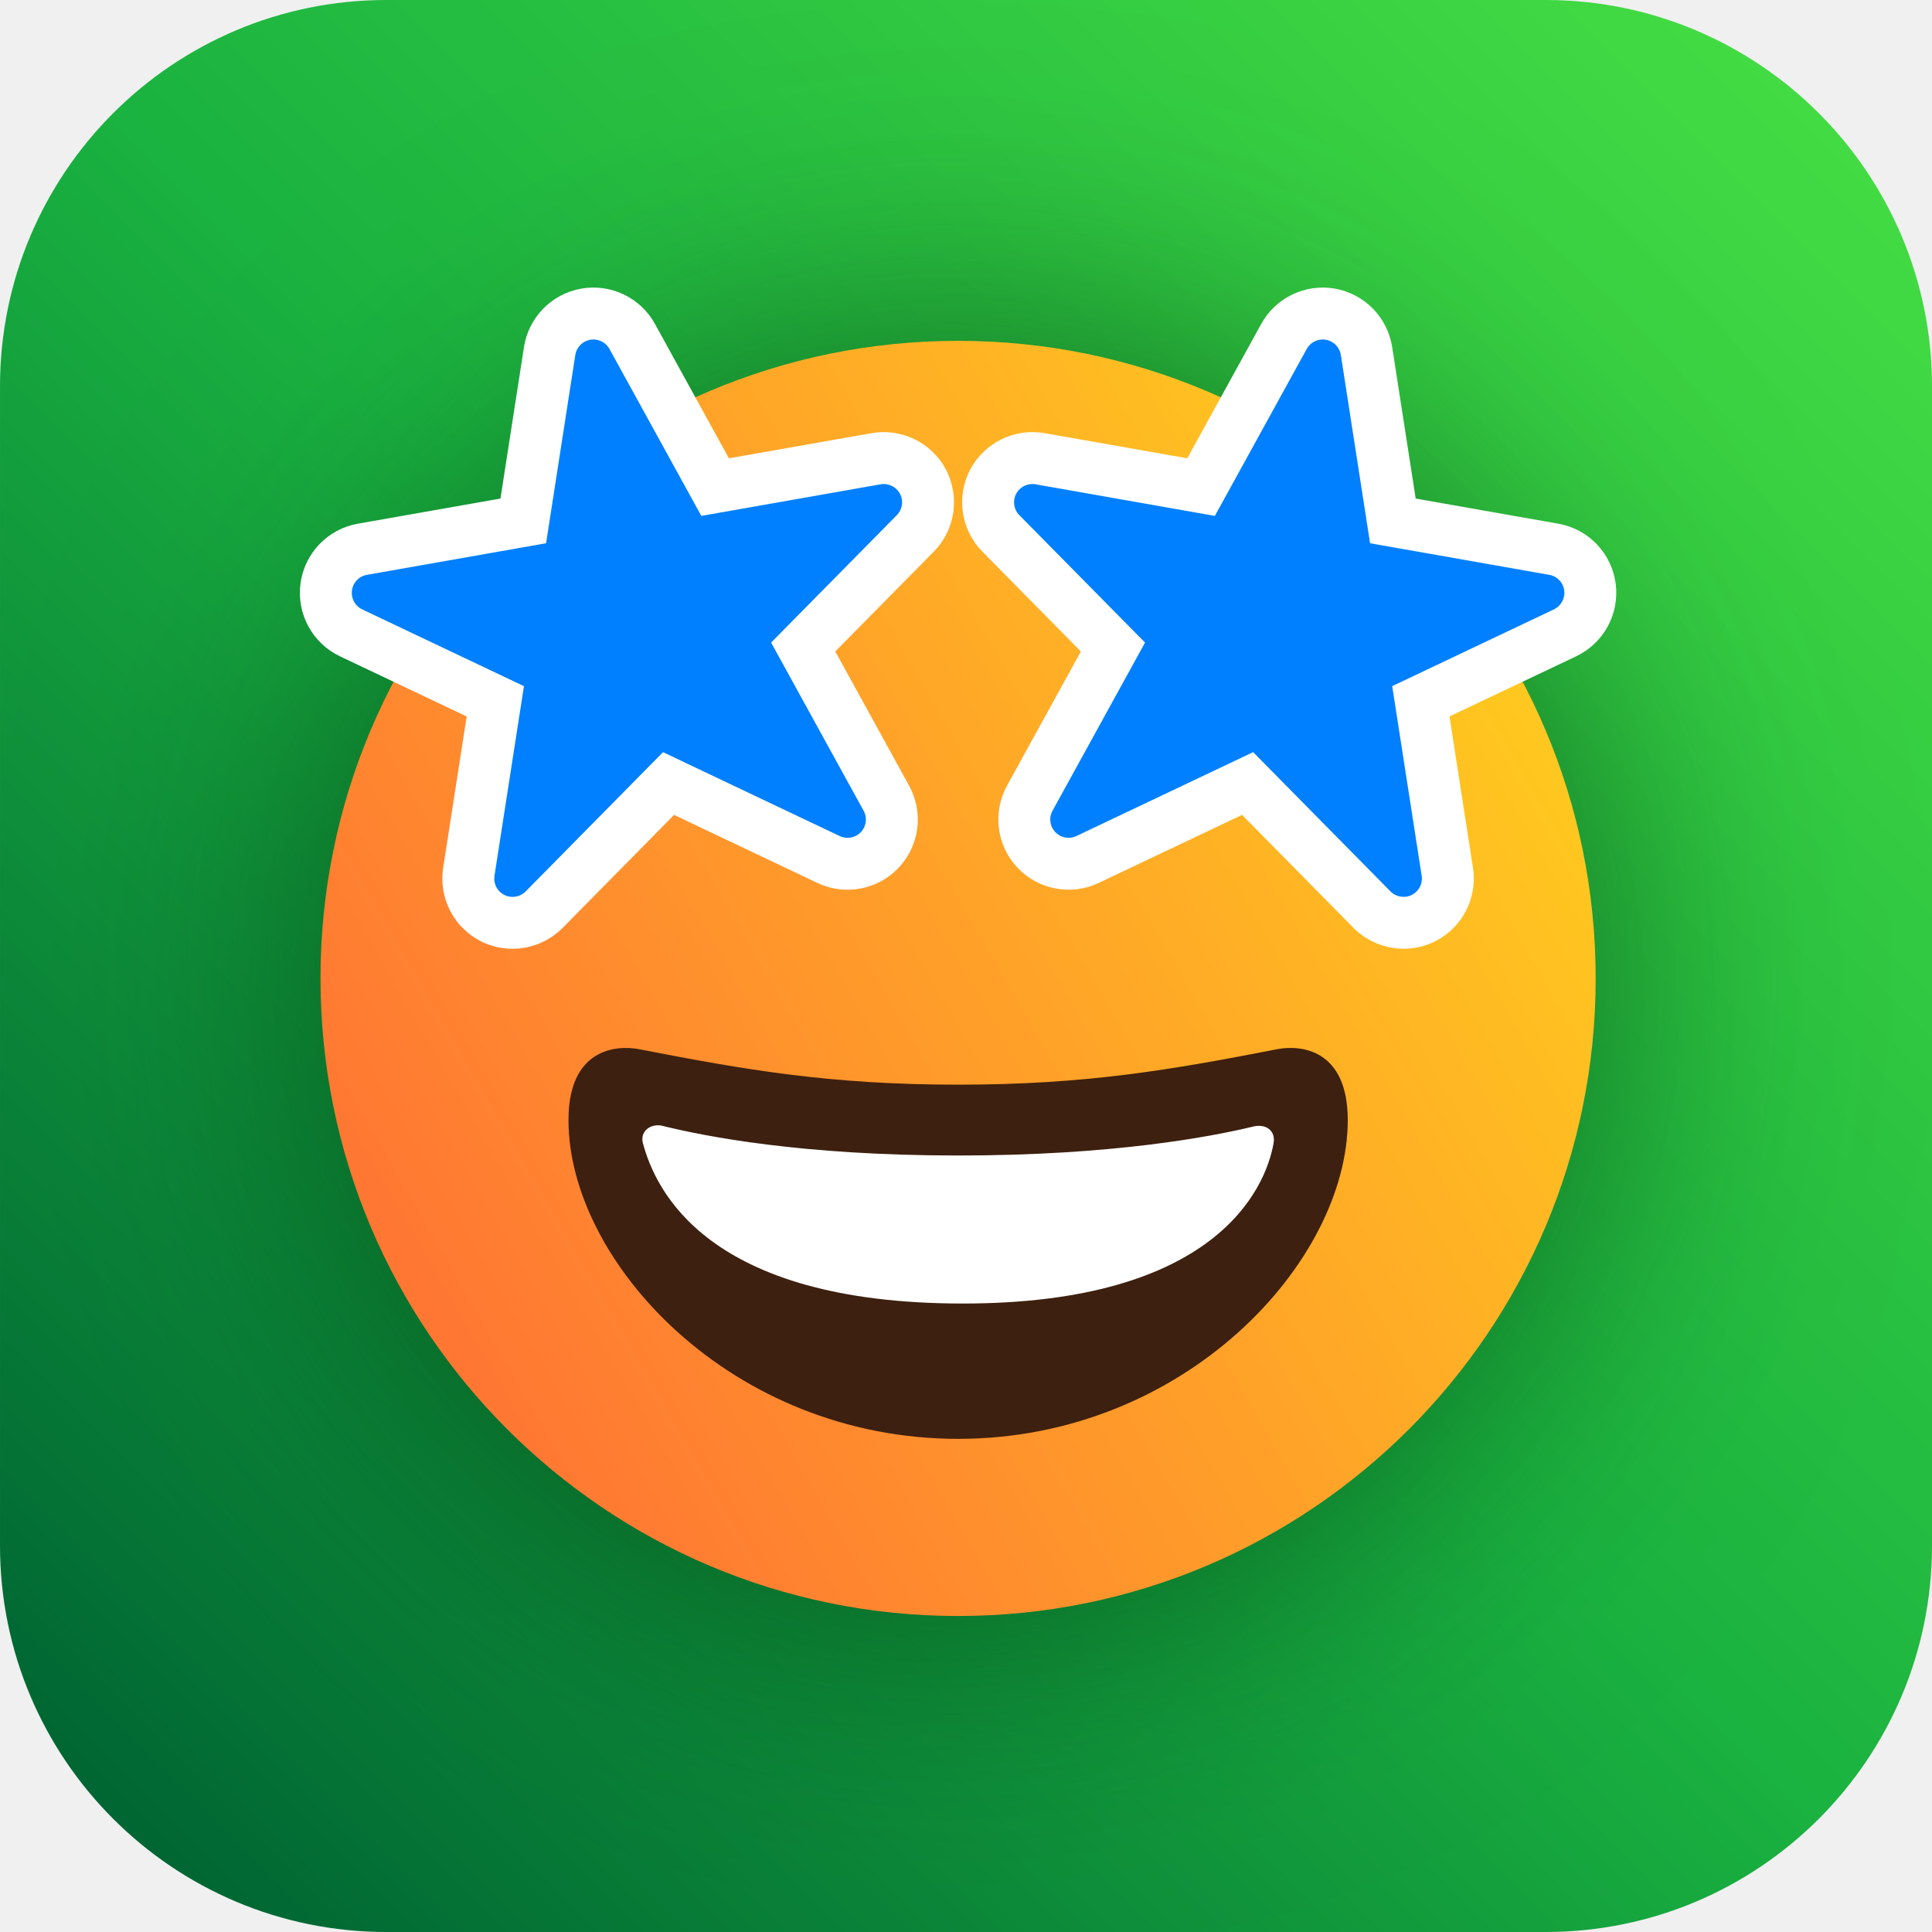
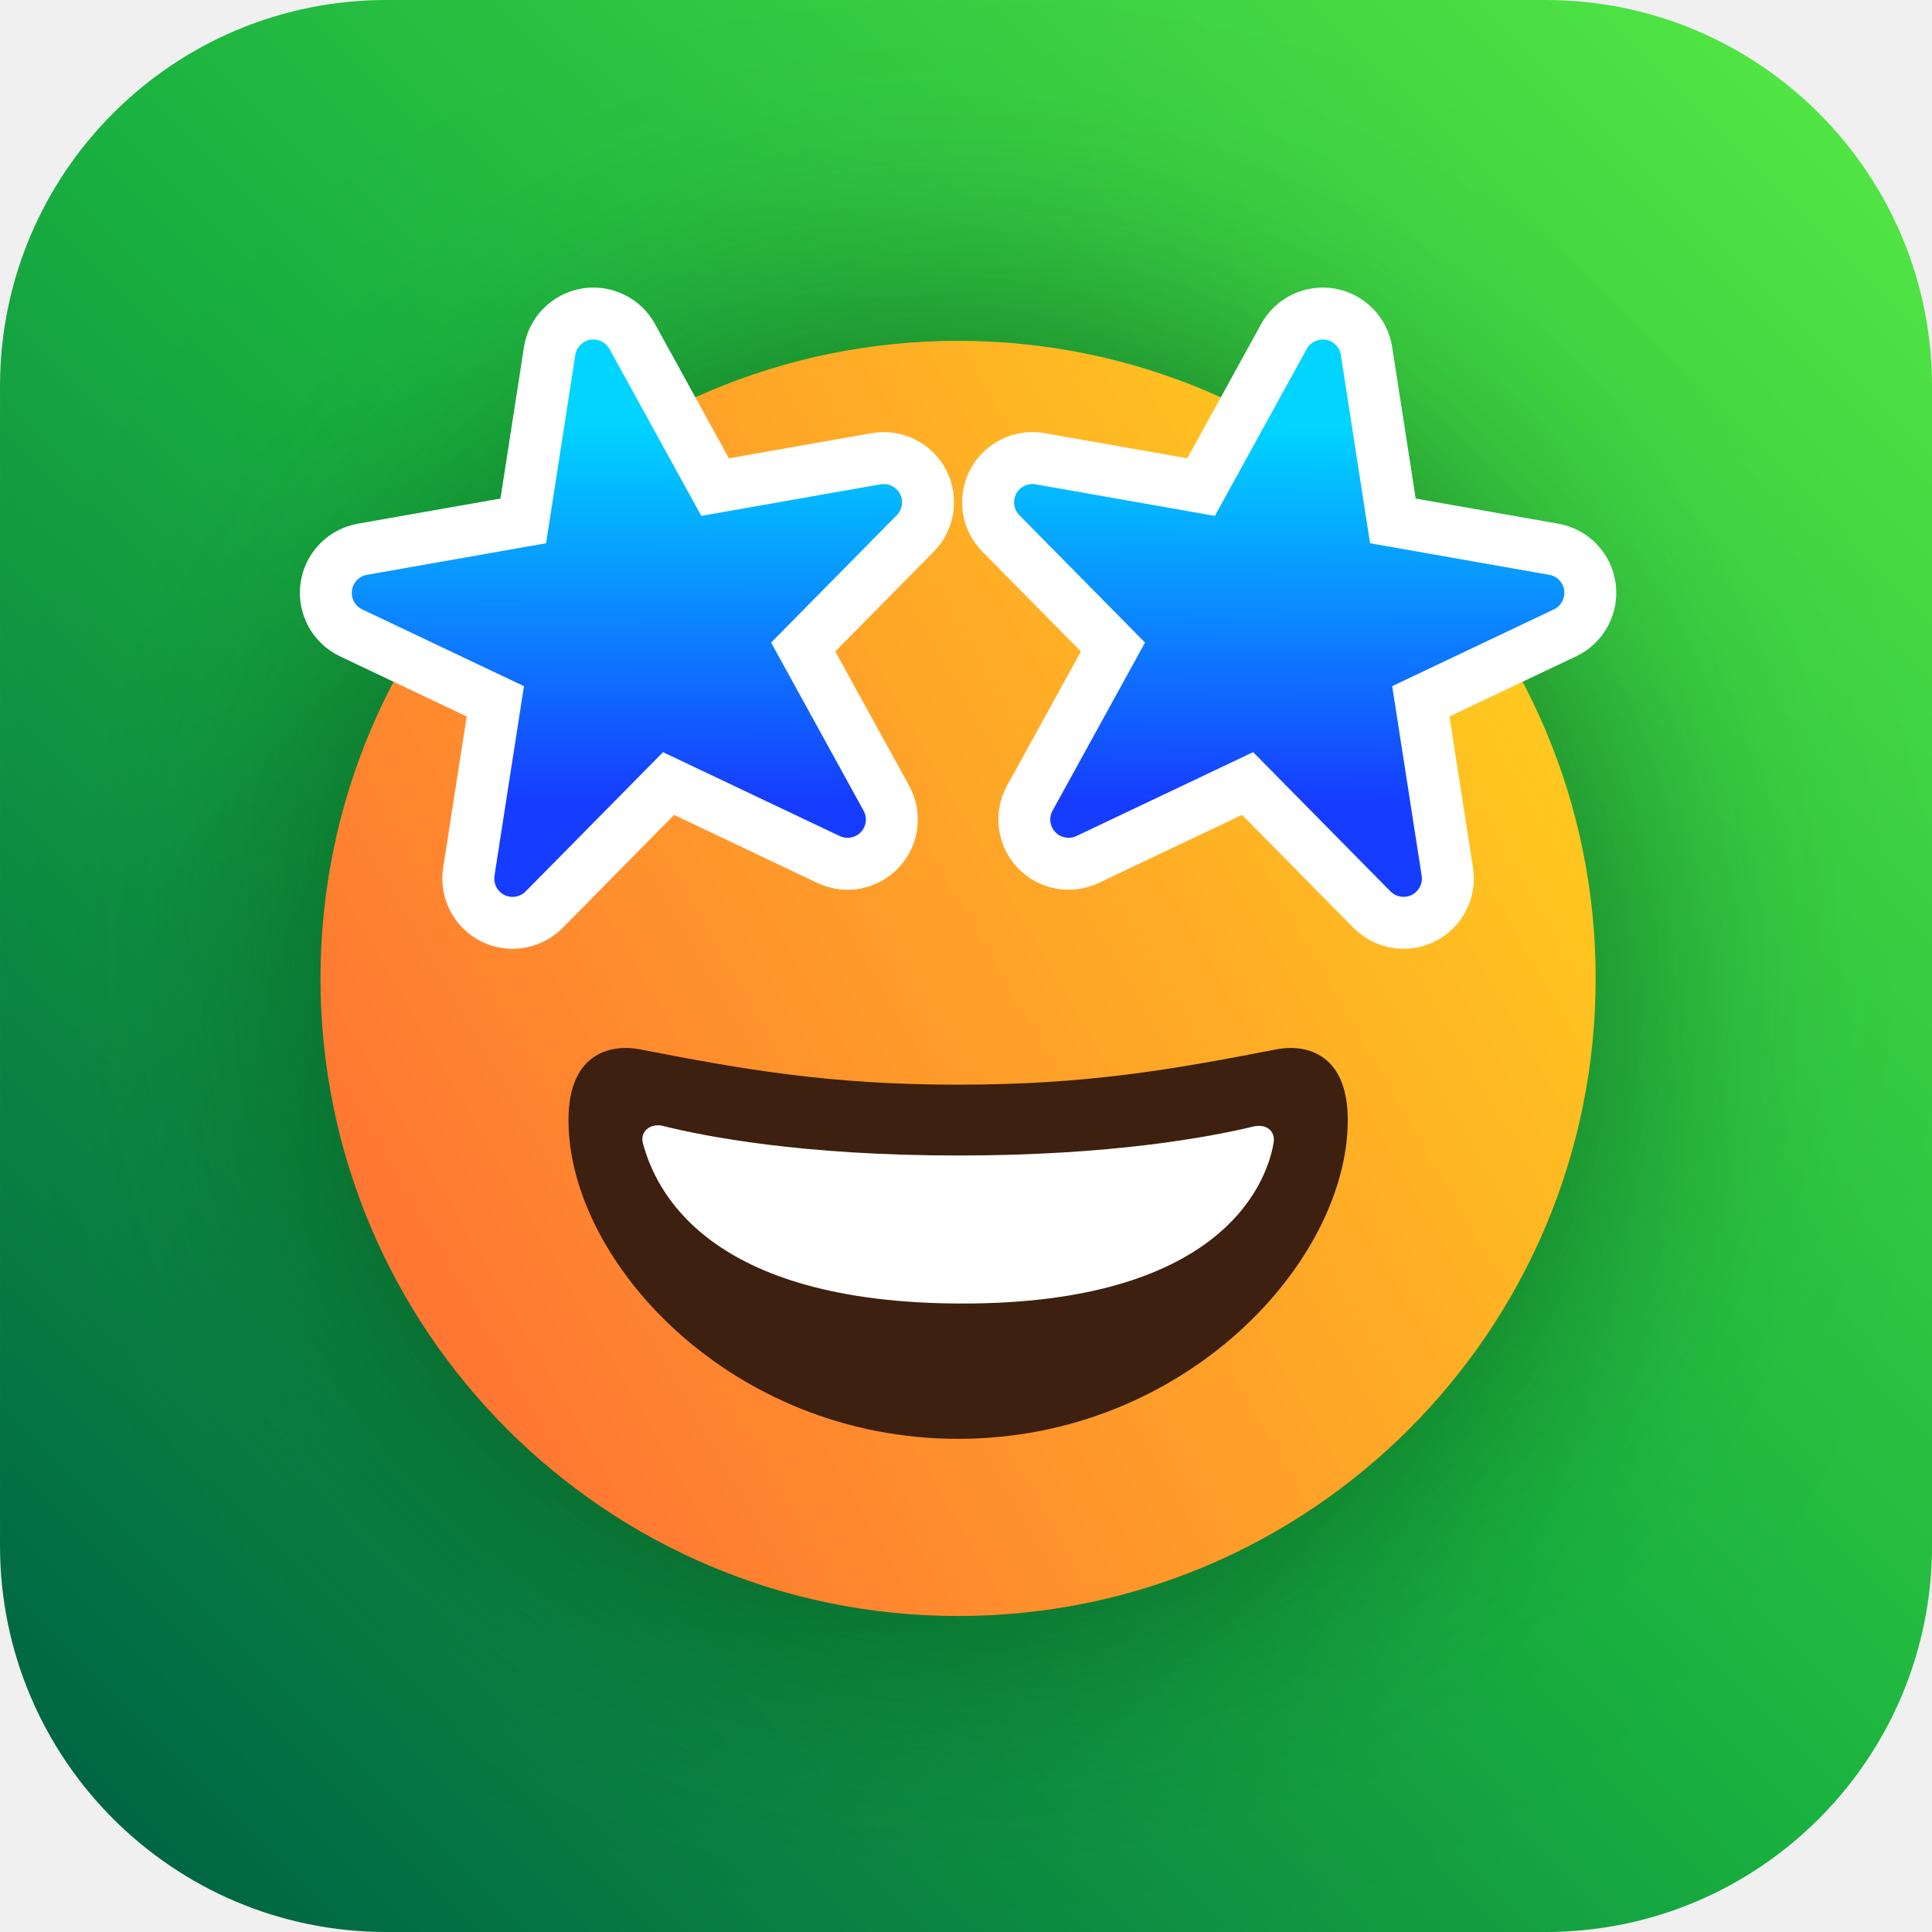
<svg xmlns="http://www.w3.org/2000/svg" xmlns:xlink="http://www.w3.org/1999/xlink" width="250" height="250" viewBox="0 0 66.146 66.146" version="1.1" id="svg5" xml:space="preserve">
  <defs id="defs2">
-     <linearGradient id="linearGradient48">
-       <stop style="stop-color:#006633;stop-opacity:1;" offset="0" id="stop46" />
-       <stop style="stop-color:#1ab240;stop-opacity:1;" offset="0.5" id="stop47" />
-       <stop style="stop-color:#43db43;stop-opacity:1;" offset="1" id="stop48" />
+     <linearGradient id="linearGradient26">
+       <stop style="stop-color:#163dff;stop-opacity:1;" offset="0" id="stop24" />
+       <stop style="stop-color:#00d4ff;stop-opacity:1;" offset="0.832" id="stop25" />
+     </linearGradient>
+     <linearGradient id="linearGradient45">
+       <stop style="stop-color:#006644;stop-opacity:1;" offset="0" id="stop40" />
+       <stop style="stop-color:#1ab240;stop-opacity:1;" offset="0.5" id="stop44" />
+       <stop style="stop-color:#50e444;stop-opacity:1;" offset="1" id="stop45" />
    </linearGradient>
    <linearGradient id="linearGradient122">
      <stop style="stop-color:#ff7733;stop-opacity:1;" offset="0" id="stop121" />
      <stop style="stop-color:#ffc71f;stop-opacity:1;" offset="1" id="stop122" />
    </linearGradient>
    <style id="style6568">.cls-1{fill:none;}.cls-2{clip-path:url(#clip-path);}</style>
    <style id="style6568-5">.cls-1{fill:none;}.cls-2{clip-path:url(#clip-path);}</style>
    <style id="style6568-9">.cls-1{fill:none;}.cls-2{clip-path:url(#clip-path);}</style>
    <style id="style22571">.cls-1{fill:#84d0f7;}.cls-2{fill:#aa392d;}.cls-3{fill:#7c211a;}.cls-4{fill:#e59973;}.cls-5{fill:#2d2d2d;}.cls-6{opacity:0.2;}.cls-7{opacity:0.3;}</style>
    <style id="style23309">
      .cls-1 {
        fill: none;
      }
    </style>
    <style id="style6568-7">.cls-1{fill:none;}.cls-2{clip-path:url(#clip-path);}</style>
    <style id="style6568-5-5">.cls-1{fill:none;}.cls-2{clip-path:url(#clip-path);}</style>
    <style id="style6568-9-3">.cls-1{fill:none;}.cls-2{clip-path:url(#clip-path);}</style>
    <style id="style22571-5">.cls-1{fill:#84d0f7;}.cls-2{fill:#aa392d;}.cls-3{fill:#7c211a;}.cls-4{fill:#e59973;}.cls-5{fill:#2d2d2d;}.cls-6{opacity:0.2;}.cls-7{opacity:0.3;}</style>
    <style id="style23309-6">
      .cls-1 {
        fill: none;
      }
    </style>
    <style id="style1-9">
      .cls-1 {
        fill: none;
      }
    </style>
-     <linearGradient xlink:href="#linearGradient48" id="linearGradient220" gradientUnits="userSpaceOnUse" gradientTransform="matrix(0.6451905,0,0,0.6451905,88.84633,129.9233)" x1="211.292" y1="762.624" x2="301.672" y2="672.244" />
+     <linearGradient xlink:href="#linearGradient45" id="linearGradient220" gradientUnits="userSpaceOnUse" gradientTransform="matrix(0.6451905,0,0,0.6451905,88.84633,129.9233)" x1="211.292" y1="762.624" x2="301.672" y2="672.244" />
    <filter style="color-interpolation-filters:sRGB" id="filter5-7" x="-0.275" y="-0.275" width="1.55" height="1.55">
      <feFlood result="flood" in="SourceGraphic" flood-opacity="0.6" flood-color="rgb(0,51,13)" id="feFlood4-5" />
      <feGaussianBlur result="blur" in="SourceGraphic" stdDeviation="5" id="feGaussianBlur4-3" />
      <feOffset result="offset" in="blur" dx="0" dy="0" id="feOffset4-5" />
      <feComposite result="comp1" operator="in" in="flood" in2="offset" id="feComposite4-6" />
      <feComposite result="comp2" operator="over" in="SourceGraphic" in2="comp1" id="feComposite5-2" />
    </filter>
    <linearGradient xlink:href="#linearGradient122" id="linearGradient2" gradientUnits="userSpaceOnUse" gradientTransform="matrix(4.583455,0,0,4.583455,182.3867,534.175)" x1="11.106" y1="14.468" x2="19.155" y2="9.821" />
+     <linearGradient xlink:href="#linearGradient26" id="linearGradient15" x1="253.433" y1="586.217" x2="253.489" y2="570.803" gradientUnits="userSpaceOnUse" />
  </defs>
  <g id="layer1" transform="translate(-220.3618,-558.8379)">
    <rect style="fill:url(#linearGradient220);fill-opacity:1;stroke-width:4.147" id="rect219" width="66.146" height="66.146" x="220.362" y="558.838" rx="13.229" ry="13.229" />
    <path fill="#ffcc4d" d="m 274.993,592.336 c 0,12.056 -9.773,21.829 -21.829,21.829 -12.056,0 -21.829,-9.773 -21.829,-21.829 0,-12.056 9.773,-21.829 21.829,-21.829 12.056,0 21.829,9.773 21.829,21.829" id="path22-1" style="fill:url(#linearGradient2);fill-opacity:1;stroke:#ffffff;stroke-width:0;stroke-miterlimit:4;stroke-dasharray:none;stroke-opacity:1;filter:url(#filter5-7)" />
    <path fill="#664500" d="m 253.164,595.974 c -4.394,0 -7.309,-0.512 -10.914,-1.213 -0.823,-0.159 -2.425,0 -2.425,2.425 0,4.851 5.572,10.914 13.34,10.914 7.766,0 13.34,-6.064 13.34,-10.914 0,-2.425 -1.602,-2.585 -2.425,-2.425 -3.605,0.701 -6.521,1.213 -10.914,1.213 z" id="path23-2" style="fill:#3d200f;fill-opacity:1;stroke:none;stroke-width:0;stroke-miterlimit:4;stroke-dasharray:none" />
    <path fill="#ffffff" d="m 243.061,597.388 c 1.396,0.345 4.71,1.011 10.103,1.011 5.256,0 8.613,-0.633 10.073,-0.984 0.474,-0.127 0.8,0.145 0.73,0.551 -0.28,1.626 -2.052,5.501 -10.64,5.501 -8.793,0 -10.532,-3.916 -10.953,-5.487 -0.114,-0.426 0.288,-0.699 0.687,-0.593 z" id="path24-7" style="stroke-width:0;stroke-miterlimit:4;stroke-dasharray:none" />
-     <path fill="#e95f28" d="m 250.353,574.544 -5.508,0.971 -2.838,-5.158 c -0.313,-0.569 -0.956,-0.873 -1.591,-0.762 -0.639,0.113 -1.136,0.62 -1.236,1.26 l -0.903,5.817 -5.508,0.971 c -0.649,0.114 -1.15,0.637 -1.238,1.29 -0.088,0.654 0.256,1.289 0.853,1.573 l 4.936,2.343 -0.907,5.836 c -0.101,0.65 0.229,1.29 0.816,1.587 0.217,0.109 0.45,0.161 0.682,0.161 0.397,0 0.788,-0.155 1.081,-0.451 l 4.259,-4.318 5.479,2.601 c 0.594,0.281 1.302,0.149 1.754,-0.33 0.451,-0.479 0.541,-1.193 0.224,-1.769 l -2.847,-5.176 3.838,-3.89 c 0.463,-0.469 0.569,-1.185 0.263,-1.769 -0.308,-0.585 -0.962,-0.901 -1.607,-0.788 z m 5.622,0 5.508,0.971 2.838,-5.158 c 0.313,-0.569 0.956,-0.873 1.591,-0.762 0.638,0.113 1.135,0.62 1.235,1.26 l 0.903,5.817 5.508,0.971 c 0.65,0.114 1.151,0.635 1.238,1.289 0.087,0.654 -0.256,1.289 -0.853,1.573 l -4.936,2.343 0.907,5.836 c 0.101,0.65 -0.229,1.29 -0.816,1.587 -0.217,0.109 -0.45,0.161 -0.682,0.161 -0.397,0 -0.788,-0.155 -1.081,-0.451 l -4.259,-4.318 -5.479,2.601 c -0.594,0.281 -1.302,0.149 -1.754,-0.33 -0.451,-0.479 -0.541,-1.193 -0.224,-1.769 l 2.847,-5.175 -3.838,-3.89 c -0.463,-0.469 -0.569,-1.185 -0.263,-1.769 0.309,-0.585 0.963,-0.901 1.608,-0.788 z" id="path25-0" style="fill:#0080ff;fill-opacity:1;stroke:#ffffff;stroke-width:1.778;stroke-miterlimit:4;stroke-dasharray:none;stroke-opacity:1" />
+     <path fill="#e95f28" d="m 250.353,574.544 -5.508,0.971 -2.838,-5.158 c -0.313,-0.569 -0.956,-0.873 -1.591,-0.762 -0.639,0.113 -1.136,0.62 -1.236,1.26 l -0.903,5.817 -5.508,0.971 c -0.649,0.114 -1.15,0.637 -1.238,1.29 -0.088,0.654 0.256,1.289 0.853,1.573 l 4.936,2.343 -0.907,5.836 c -0.101,0.65 0.229,1.29 0.816,1.587 0.217,0.109 0.45,0.161 0.682,0.161 0.397,0 0.788,-0.155 1.081,-0.451 l 4.259,-4.318 5.479,2.601 c 0.594,0.281 1.302,0.149 1.754,-0.33 0.451,-0.479 0.541,-1.193 0.224,-1.769 l -2.847,-5.176 3.838,-3.89 c 0.463,-0.469 0.569,-1.185 0.263,-1.769 -0.308,-0.585 -0.962,-0.901 -1.607,-0.788 z m 5.622,0 5.508,0.971 2.838,-5.158 c 0.313,-0.569 0.956,-0.873 1.591,-0.762 0.638,0.113 1.135,0.62 1.235,1.26 l 0.903,5.817 5.508,0.971 c 0.65,0.114 1.151,0.635 1.238,1.289 0.087,0.654 -0.256,1.289 -0.853,1.573 l -4.936,2.343 0.907,5.836 c 0.101,0.65 -0.229,1.29 -0.816,1.587 -0.217,0.109 -0.45,0.161 -0.682,0.161 -0.397,0 -0.788,-0.155 -1.081,-0.451 l -4.259,-4.318 -5.479,2.601 c -0.594,0.281 -1.302,0.149 -1.754,-0.33 -0.451,-0.479 -0.541,-1.193 -0.224,-1.769 l 2.847,-5.175 -3.838,-3.89 c -0.463,-0.469 -0.569,-1.185 -0.263,-1.769 0.309,-0.585 0.963,-0.901 1.608,-0.788 z" id="path25-0" style="fill:url(#linearGradient15);fill-opacity:1;stroke:#ffffff;stroke-width:1.778;stroke-miterlimit:4;stroke-dasharray:none;stroke-opacity:1" />
  </g>
  <style type="text/css" id="style1941">
	.st0{fill:none;stroke:#000000;stroke-width:2;stroke-linecap:round;stroke-linejoin:round;stroke-miterlimit:10;}
</style>
  <style type="text/css" id="style1941-0">
	.st0{fill:none;stroke:#000000;stroke-width:2;stroke-linecap:round;stroke-linejoin:round;stroke-miterlimit:10;}
</style>
  <style type="text/css" id="style1941-7">
	.st0{fill:none;stroke:#000000;stroke-width:2;stroke-linecap:round;stroke-linejoin:round;stroke-miterlimit:10;}
</style>
  <style type="text/css" id="style22485">
	.st0{fill:none;stroke:#6C3DB7;stroke-width:4;stroke-linecap:round;stroke-linejoin:round;stroke-miterlimit:10;}
	.st1{fill:none;stroke:#1F992A;stroke-width:4;stroke-linecap:round;stroke-linejoin:round;stroke-miterlimit:10;}
	.st2{fill:none;stroke:#6A83BA;stroke-width:4;stroke-linecap:round;stroke-linejoin:round;stroke-miterlimit:10;}
	.st3{fill:#8A8AFF;stroke:#8A8AFF;stroke-width:2;stroke-linecap:round;stroke-linejoin:round;stroke-miterlimit:10;}
	.st4{fill:#6C3DB7;stroke:#6C3DB7;stroke-width:2;stroke-linecap:round;stroke-linejoin:round;stroke-miterlimit:10;}
	.st5{fill:#A576FF;stroke:#A576FF;stroke-width:2;stroke-linecap:round;stroke-linejoin:round;stroke-miterlimit:10;}
	.st6{fill:#F2BB41;stroke:#F2BB41;stroke-width:2;stroke-linecap:round;stroke-linejoin:round;stroke-miterlimit:10;}
	.st7{fill:#E08838;stroke:#E08838;stroke-width:2;stroke-linecap:round;stroke-linejoin:round;stroke-miterlimit:10;}
	.st8{fill:#1F992A;stroke:#1F992A;stroke-width:2;stroke-linecap:round;stroke-linejoin:round;stroke-miterlimit:10;}
	.st9{fill:#5EC11E;stroke:#5EC11E;stroke-width:2;stroke-linecap:round;stroke-linejoin:round;stroke-miterlimit:10;}
	.st10{fill:#E3FAFF;stroke:#E3FAFF;stroke-width:2;stroke-linecap:round;stroke-linejoin:round;stroke-miterlimit:10;}
	.st11{fill:#FF5093;stroke:#FF5093;stroke-width:2;stroke-linecap:round;stroke-linejoin:round;stroke-miterlimit:10;}
	.st12{fill:#B7257F;stroke:#B7257F;stroke-width:2;stroke-linecap:round;stroke-linejoin:round;stroke-miterlimit:10;}
	.st13{fill:#5189E5;stroke:#5189E5;stroke-width:2;stroke-linecap:round;stroke-linejoin:round;stroke-miterlimit:10;}
	.st14{fill:#6EBAFF;stroke:#6EBAFF;stroke-width:2;stroke-linecap:round;stroke-linejoin:round;stroke-miterlimit:10;}
	.st15{fill:#EDD977;stroke:#EDD977;stroke-width:2;stroke-linecap:round;stroke-linejoin:round;stroke-miterlimit:10;}
	.st16{fill:#8C43FF;stroke:#8C43FF;stroke-width:2;stroke-linecap:round;stroke-linejoin:round;stroke-miterlimit:10;}
	.st17{fill:#5252BA;stroke:#5252BA;stroke-width:2;stroke-linecap:round;stroke-linejoin:round;stroke-miterlimit:10;}
	.st18{fill:none;stroke:#E3FAFF;stroke-width:4;stroke-linecap:round;stroke-linejoin:round;stroke-miterlimit:10;}
	.st19{fill:#354C75;stroke:#354C75;stroke-width:2;stroke-linecap:round;stroke-linejoin:round;stroke-miterlimit:10;}
</style>
  <style type="text/css" id="style23106">
	.st0{fill:none;stroke:#000000;stroke-width:2;stroke-linecap:round;stroke-linejoin:round;stroke-miterlimit:10;}
	.st1{fill:none;stroke:#000000;stroke-width:2;stroke-linejoin:round;stroke-miterlimit:10;}
</style>
  <style type="text/css" id="style1941-1">
	.st0{fill:none;stroke:#000000;stroke-width:2;stroke-linecap:round;stroke-linejoin:round;stroke-miterlimit:10;}
</style>
  <style type="text/css" id="style1941-0-8">
	.st0{fill:none;stroke:#000000;stroke-width:2;stroke-linecap:round;stroke-linejoin:round;stroke-miterlimit:10;}
</style>
  <style type="text/css" id="style1941-7-7">
	.st0{fill:none;stroke:#000000;stroke-width:2;stroke-linecap:round;stroke-linejoin:round;stroke-miterlimit:10;}
</style>
  <style type="text/css" id="style22485-9">
	.st0{fill:none;stroke:#6C3DB7;stroke-width:4;stroke-linecap:round;stroke-linejoin:round;stroke-miterlimit:10;}
	.st1{fill:none;stroke:#1F992A;stroke-width:4;stroke-linecap:round;stroke-linejoin:round;stroke-miterlimit:10;}
	.st2{fill:none;stroke:#6A83BA;stroke-width:4;stroke-linecap:round;stroke-linejoin:round;stroke-miterlimit:10;}
	.st3{fill:#8A8AFF;stroke:#8A8AFF;stroke-width:2;stroke-linecap:round;stroke-linejoin:round;stroke-miterlimit:10;}
	.st4{fill:#6C3DB7;stroke:#6C3DB7;stroke-width:2;stroke-linecap:round;stroke-linejoin:round;stroke-miterlimit:10;}
	.st5{fill:#A576FF;stroke:#A576FF;stroke-width:2;stroke-linecap:round;stroke-linejoin:round;stroke-miterlimit:10;}
	.st6{fill:#F2BB41;stroke:#F2BB41;stroke-width:2;stroke-linecap:round;stroke-linejoin:round;stroke-miterlimit:10;}
	.st7{fill:#E08838;stroke:#E08838;stroke-width:2;stroke-linecap:round;stroke-linejoin:round;stroke-miterlimit:10;}
	.st8{fill:#1F992A;stroke:#1F992A;stroke-width:2;stroke-linecap:round;stroke-linejoin:round;stroke-miterlimit:10;}
	.st9{fill:#5EC11E;stroke:#5EC11E;stroke-width:2;stroke-linecap:round;stroke-linejoin:round;stroke-miterlimit:10;}
	.st10{fill:#E3FAFF;stroke:#E3FAFF;stroke-width:2;stroke-linecap:round;stroke-linejoin:round;stroke-miterlimit:10;}
	.st11{fill:#FF5093;stroke:#FF5093;stroke-width:2;stroke-linecap:round;stroke-linejoin:round;stroke-miterlimit:10;}
	.st12{fill:#B7257F;stroke:#B7257F;stroke-width:2;stroke-linecap:round;stroke-linejoin:round;stroke-miterlimit:10;}
	.st13{fill:#5189E5;stroke:#5189E5;stroke-width:2;stroke-linecap:round;stroke-linejoin:round;stroke-miterlimit:10;}
	.st14{fill:#6EBAFF;stroke:#6EBAFF;stroke-width:2;stroke-linecap:round;stroke-linejoin:round;stroke-miterlimit:10;}
	.st15{fill:#EDD977;stroke:#EDD977;stroke-width:2;stroke-linecap:round;stroke-linejoin:round;stroke-miterlimit:10;}
	.st16{fill:#8C43FF;stroke:#8C43FF;stroke-width:2;stroke-linecap:round;stroke-linejoin:round;stroke-miterlimit:10;}
	.st17{fill:#5252BA;stroke:#5252BA;stroke-width:2;stroke-linecap:round;stroke-linejoin:round;stroke-miterlimit:10;}
	.st18{fill:none;stroke:#E3FAFF;stroke-width:4;stroke-linecap:round;stroke-linejoin:round;stroke-miterlimit:10;}
	.st19{fill:#354C75;stroke:#354C75;stroke-width:2;stroke-linecap:round;stroke-linejoin:round;stroke-miterlimit:10;}
</style>
  <style type="text/css" id="style23106-2">
	.st0{fill:none;stroke:#000000;stroke-width:2;stroke-linecap:round;stroke-linejoin:round;stroke-miterlimit:10;}
	.st1{fill:none;stroke:#000000;stroke-width:2;stroke-linejoin:round;stroke-miterlimit:10;}
</style>
  <style type="text/css" id="style4736">

	.st0{fill:#D1D1D1;}
	.st1{fill:#454545;}

</style>
  <style type="text/css" id="style1">
	.st0{fill:none;stroke:#000000;stroke-width:2;stroke-linecap:round;stroke-linejoin:round;stroke-miterlimit:10;}
</style>
  <style type="text/css" id="style1-4">
	.linesandangles_een{fill:#111918;}
</style>
  <style type="text/css" id="style1-2">
	.st0{fill:#000000;}
</style>
  <style type="text/css" id="style1-5">
	.st0{fill:#000000;}
</style>
  <style type="text/css" id="style1-1">
	.st0{fill:#000000;}
</style>
</svg>
